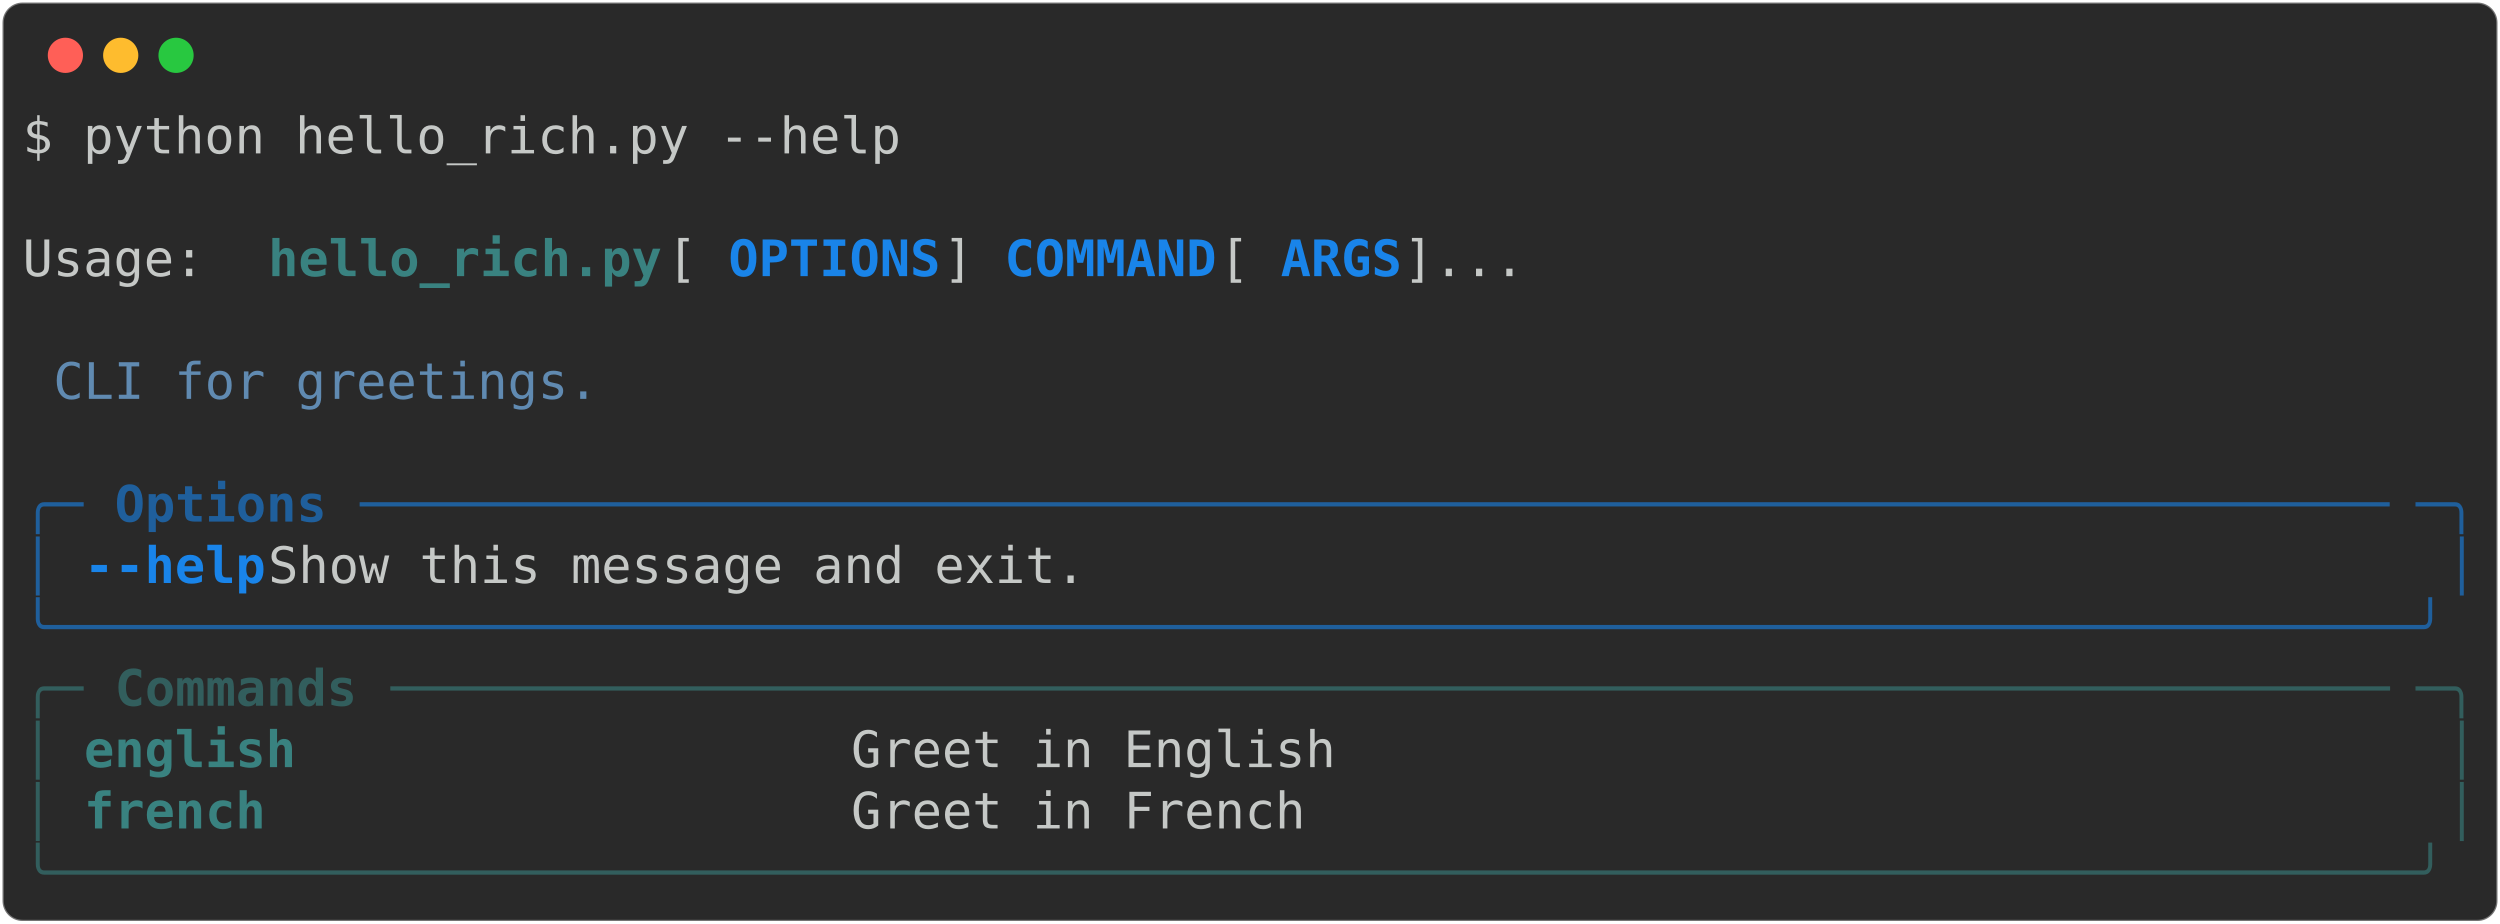
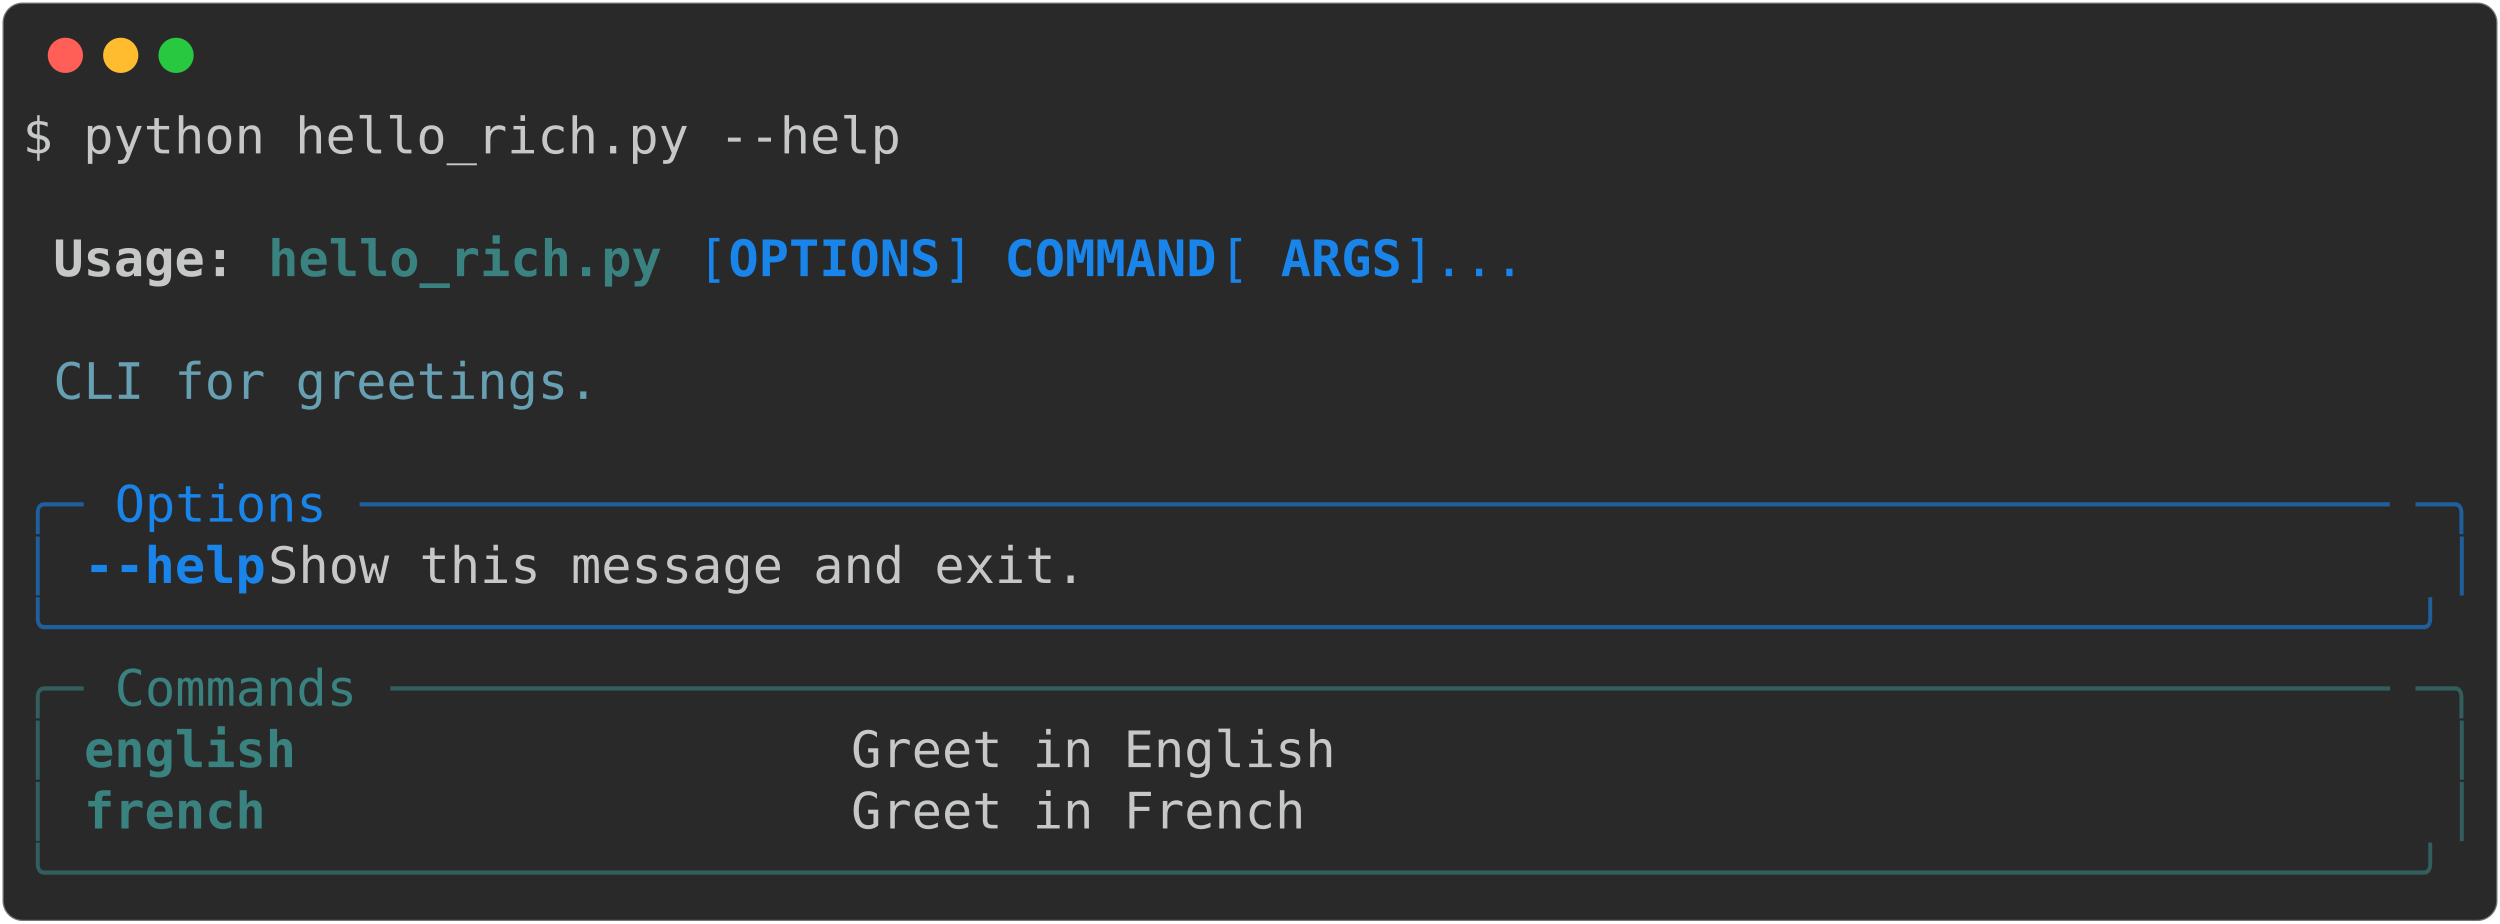
<svg xmlns="http://www.w3.org/2000/svg" class="rich-terminal" viewBox="0 0 994 367.2">
  <style>

    @font-face {
        font-family: "Fira Code";
        src: local("FiraCode-Regular"),
                url("https://cdnjs.cloudflare.com/ajax/libs/firacode/6.2.0/woff2/FiraCode-Regular.woff2") format("woff2"),
                url("https://cdnjs.cloudflare.com/ajax/libs/firacode/6.2.0/woff/FiraCode-Regular.woff") format("woff");
        font-style: normal;
        font-weight: 400;
    }
    @font-face {
        font-family: "Fira Code";
        src: local("FiraCode-Bold"),
                url("https://cdnjs.cloudflare.com/ajax/libs/firacode/6.2.0/woff2/FiraCode-Bold.woff2") format("woff2"),
                url("https://cdnjs.cloudflare.com/ajax/libs/firacode/6.2.0/woff/FiraCode-Bold.woff") format("woff");
        font-style: bold;
        font-weight: 700;
    }

-     .terminal-975480862-matrix {
+     .terminal-3956341886-matrix {
        font-family: Fira Code, monospace;
        font-size: 20px;
        line-height: 24.4px;
        font-variant-east-asian: full-width;
    }

-     .terminal-975480862-title {
+     .terminal-3956341886-title {
        font-size: 18px;
        font-weight: bold;
        font-family: arial;
    }

-     .terminal-975480862-r1 { fill: #c5c8c6 }
- .terminal-975480862-r2 { fill: #398280;font-weight: bold }
- .terminal-975480862-r3 { fill: #1984e9;font-weight: bold }
- .terminal-975480862-r4 { fill: #608ab1 }
- .terminal-975480862-r5 { fill: #1f5f9c }
- .terminal-975480862-r6 { fill: #1f5f9c;font-weight: bold }
- .terminal-975480862-r7 { fill: #325e5d }
- .terminal-975480862-r8 { fill: #325e5d;font-weight: bold }
+     .terminal-3956341886-r1 { fill: #c5c8c6 }
+ .terminal-3956341886-r2 { fill: #c5c8c6;font-weight: bold }
+ .terminal-3956341886-r3 { fill: #398280;font-weight: bold }
+ .terminal-3956341886-r4 { fill: #1984e9 }
+ .terminal-3956341886-r5 { fill: #1984e9;font-weight: bold }
+ .terminal-3956341886-r6 { fill: #68a0b3 }
+ .terminal-3956341886-r7 { fill: #1f5f9c }
+ .terminal-3956341886-r8 { fill: #325e5d }
+ .terminal-3956341886-r9 { fill: #398280 }
    </style>
  <defs>
-     <clipPath id="terminal-975480862-clip-terminal">
+     <clipPath id="terminal-3956341886-clip-terminal">
      <rect x="0" y="0" width="975.0" height="316.2" />
    </clipPath>
-     <clipPath id="terminal-975480862-line-0">
+     <clipPath id="terminal-3956341886-line-0">
      <rect x="0" y="1.5" width="976" height="24.65" />
    </clipPath>
-     <clipPath id="terminal-975480862-line-1">
+     <clipPath id="terminal-3956341886-line-1">
      <rect x="0" y="25.9" width="976" height="24.65" />
    </clipPath>
-     <clipPath id="terminal-975480862-line-2">
+     <clipPath id="terminal-3956341886-line-2">
      <rect x="0" y="50.3" width="976" height="24.65" />
    </clipPath>
-     <clipPath id="terminal-975480862-line-3">
+     <clipPath id="terminal-3956341886-line-3">
      <rect x="0" y="74.7" width="976" height="24.65" />
    </clipPath>
-     <clipPath id="terminal-975480862-line-4">
+     <clipPath id="terminal-3956341886-line-4">
      <rect x="0" y="99.1" width="976" height="24.65" />
    </clipPath>
-     <clipPath id="terminal-975480862-line-5">
+     <clipPath id="terminal-3956341886-line-5">
      <rect x="0" y="123.5" width="976" height="24.65" />
    </clipPath>
-     <clipPath id="terminal-975480862-line-6">
+     <clipPath id="terminal-3956341886-line-6">
      <rect x="0" y="147.9" width="976" height="24.65" />
    </clipPath>
-     <clipPath id="terminal-975480862-line-7">
+     <clipPath id="terminal-3956341886-line-7">
      <rect x="0" y="172.3" width="976" height="24.65" />
    </clipPath>
-     <clipPath id="terminal-975480862-line-8">
+     <clipPath id="terminal-3956341886-line-8">
      <rect x="0" y="196.7" width="976" height="24.65" />
    </clipPath>
-     <clipPath id="terminal-975480862-line-9">
+     <clipPath id="terminal-3956341886-line-9">
      <rect x="0" y="221.1" width="976" height="24.65" />
    </clipPath>
-     <clipPath id="terminal-975480862-line-10">
+     <clipPath id="terminal-3956341886-line-10">
      <rect x="0" y="245.5" width="976" height="24.65" />
    </clipPath>
-     <clipPath id="terminal-975480862-line-11">
+     <clipPath id="terminal-3956341886-line-11">
      <rect x="0" y="269.9" width="976" height="24.65" />
    </clipPath>
  </defs>
  <rect fill="#292929" stroke="rgba(255,255,255,0.35)" stroke-width="1" x="1" y="1" width="992" height="365.2" rx="8" />
  <g transform="translate(26,22)">
    <circle cx="0" cy="0" r="7" fill="#ff5f57" />
    <circle cx="22" cy="0" r="7" fill="#febc2e" />
    <circle cx="44" cy="0" r="7" fill="#28c840" />
  </g>
-   <g transform="translate(9, 41)" clip-path="url(#terminal-975480862-clip-terminal)">
-     <g class="terminal-975480862-matrix">
-       <text class="terminal-975480862-r1" x="0" y="20" textLength="353.8" clip-path="url(#terminal-975480862-line-0)">$ python hello_rich.py --help</text>
-       <text class="terminal-975480862-r1" x="976" y="20" textLength="12.2" clip-path="url(#terminal-975480862-line-0)">
+   <g transform="translate(9, 41)" clip-path="url(#terminal-3956341886-clip-terminal)">
+     <g class="terminal-3956341886-matrix">
+       <text class="terminal-3956341886-r1" x="0" y="20" textLength="353.8" clip-path="url(#terminal-3956341886-line-0)">$ python hello_rich.py --help</text>
+       <text class="terminal-3956341886-r1" x="976" y="20" textLength="12.2" clip-path="url(#terminal-3956341886-line-0)">
</text>
-       <text class="terminal-975480862-r1" x="976" y="44.4" textLength="12.2" clip-path="url(#terminal-975480862-line-1)">
+       <text class="terminal-3956341886-r1" x="976" y="44.4" textLength="12.2" clip-path="url(#terminal-3956341886-line-1)">
</text>
-       <text class="terminal-975480862-r1" x="0" y="68.8" textLength="97.6" clip-path="url(#terminal-975480862-line-2)"> Usage: </text>
-       <text class="terminal-975480862-r2" x="97.6" y="68.8" textLength="158.6" clip-path="url(#terminal-975480862-line-2)">hello_rich.py</text>
-       <text class="terminal-975480862-r1" x="256.2" y="68.8" textLength="24.4" clip-path="url(#terminal-975480862-line-2)"> [</text>
-       <text class="terminal-975480862-r3" x="280.6" y="68.8" textLength="85.4" clip-path="url(#terminal-975480862-line-2)">OPTIONS</text>
-       <text class="terminal-975480862-r1" x="366" y="68.8" textLength="24.4" clip-path="url(#terminal-975480862-line-2)">] </text>
-       <text class="terminal-975480862-r3" x="390.4" y="68.8" textLength="85.4" clip-path="url(#terminal-975480862-line-2)">COMMAND</text>
-       <text class="terminal-975480862-r1" x="475.8" y="68.8" textLength="24.4" clip-path="url(#terminal-975480862-line-2)"> [</text>
-       <text class="terminal-975480862-r3" x="500.2" y="68.8" textLength="48.8" clip-path="url(#terminal-975480862-line-2)">ARGS</text>
-       <text class="terminal-975480862-r1" x="549" y="68.8" textLength="427" clip-path="url(#terminal-975480862-line-2)">]...                               </text>
-       <text class="terminal-975480862-r1" x="976" y="68.8" textLength="12.2" clip-path="url(#terminal-975480862-line-2)">
+       <text class="terminal-3956341886-r2" x="12.2" y="68.8" textLength="73.2" clip-path="url(#terminal-3956341886-line-2)">Usage:</text>
+       <text class="terminal-3956341886-r3" x="97.6" y="68.8" textLength="158.6" clip-path="url(#terminal-3956341886-line-2)">hello_rich.py</text>
+       <text class="terminal-3956341886-r4" x="268.4" y="68.8" textLength="12.2" clip-path="url(#terminal-3956341886-line-2)">[</text>
+       <text class="terminal-3956341886-r5" x="280.6" y="68.8" textLength="85.4" clip-path="url(#terminal-3956341886-line-2)">OPTIONS</text>
+       <text class="terminal-3956341886-r4" x="366" y="68.8" textLength="24.4" clip-path="url(#terminal-3956341886-line-2)">] </text>
+       <text class="terminal-3956341886-r5" x="390.4" y="68.8" textLength="85.4" clip-path="url(#terminal-3956341886-line-2)">COMMAND</text>
+       <text class="terminal-3956341886-r4" x="475.8" y="68.8" textLength="24.4" clip-path="url(#terminal-3956341886-line-2)"> [</text>
+       <text class="terminal-3956341886-r5" x="500.2" y="68.8" textLength="48.8" clip-path="url(#terminal-3956341886-line-2)">ARGS</text>
+       <text class="terminal-3956341886-r4" x="549" y="68.8" textLength="48.8" clip-path="url(#terminal-3956341886-line-2)">]...</text>
+       <text class="terminal-3956341886-r1" x="976" y="68.8" textLength="12.2" clip-path="url(#terminal-3956341886-line-2)">
</text>
-       <text class="terminal-975480862-r1" x="976" y="93.2" textLength="12.2" clip-path="url(#terminal-975480862-line-3)">
+       <text class="terminal-3956341886-r1" x="976" y="93.2" textLength="12.2" clip-path="url(#terminal-3956341886-line-3)">
</text>
-       <text class="terminal-975480862-r4" x="12.2" y="117.6" textLength="219.6" clip-path="url(#terminal-975480862-line-4)">CLI for greetings.</text>
-       <text class="terminal-975480862-r1" x="976" y="117.6" textLength="12.2" clip-path="url(#terminal-975480862-line-4)">
+       <text class="terminal-3956341886-r6" x="12.2" y="117.6" textLength="219.6" clip-path="url(#terminal-3956341886-line-4)">CLI for greetings.</text>
+       <text class="terminal-3956341886-r1" x="976" y="117.6" textLength="12.2" clip-path="url(#terminal-3956341886-line-4)">
</text>
-       <text class="terminal-975480862-r1" x="976" y="142" textLength="12.2" clip-path="url(#terminal-975480862-line-5)">
+       <text class="terminal-3956341886-r1" x="976" y="142" textLength="12.2" clip-path="url(#terminal-3956341886-line-5)">
</text>
-       <text class="terminal-975480862-r5" x="0" y="166.4" textLength="24.4" clip-path="url(#terminal-975480862-line-6)">╭─</text>
-       <text class="terminal-975480862-r6" x="36.6" y="166.4" textLength="85.4" clip-path="url(#terminal-975480862-line-6)">Options</text>
-       <text class="terminal-975480862-r5" x="134.2" y="166.4" textLength="817.4" clip-path="url(#terminal-975480862-line-6)">───────────────────────────────────────────────────────────────────</text>
-       <text class="terminal-975480862-r5" x="951.6" y="166.4" textLength="24.4" clip-path="url(#terminal-975480862-line-6)">─╮</text>
-       <text class="terminal-975480862-r1" x="976" y="166.4" textLength="12.2" clip-path="url(#terminal-975480862-line-6)">
+       <text class="terminal-3956341886-r7" x="0" y="166.4" textLength="24.4" clip-path="url(#terminal-3956341886-line-6)">╭─</text>
+       <text class="terminal-3956341886-r4" x="36.6" y="166.4" textLength="85.4" clip-path="url(#terminal-3956341886-line-6)">Options</text>
+       <text class="terminal-3956341886-r7" x="134.2" y="166.4" textLength="817.4" clip-path="url(#terminal-3956341886-line-6)">───────────────────────────────────────────────────────────────────</text>
+       <text class="terminal-3956341886-r7" x="951.6" y="166.4" textLength="24.4" clip-path="url(#terminal-3956341886-line-6)">─╮</text>
+       <text class="terminal-3956341886-r1" x="976" y="166.4" textLength="12.2" clip-path="url(#terminal-3956341886-line-6)">
</text>
-       <text class="terminal-975480862-r5" x="0" y="190.8" textLength="12.2" clip-path="url(#terminal-975480862-line-7)">│</text>
-       <text class="terminal-975480862-r3" x="24.4" y="190.8" textLength="73.2" clip-path="url(#terminal-975480862-line-7)">--help</text>
-       <text class="terminal-975480862-r1" x="97.6" y="190.8" textLength="866.2" clip-path="url(#terminal-975480862-line-7)">  Show this message and exit.                                          </text>
-       <text class="terminal-975480862-r5" x="963.8" y="190.8" textLength="12.2" clip-path="url(#terminal-975480862-line-7)">│</text>
-       <text class="terminal-975480862-r1" x="976" y="190.8" textLength="12.2" clip-path="url(#terminal-975480862-line-7)">
+       <text class="terminal-3956341886-r7" x="0" y="190.8" textLength="12.2" clip-path="url(#terminal-3956341886-line-7)">│</text>
+       <text class="terminal-3956341886-r5" x="24.4" y="190.8" textLength="73.2" clip-path="url(#terminal-3956341886-line-7)">--help</text>
+       <text class="terminal-3956341886-r1" x="97.6" y="190.8" textLength="866.2" clip-path="url(#terminal-3956341886-line-7)">  Show this message and exit.                                          </text>
+       <text class="terminal-3956341886-r7" x="963.8" y="190.8" textLength="12.2" clip-path="url(#terminal-3956341886-line-7)">│</text>
+       <text class="terminal-3956341886-r1" x="976" y="190.8" textLength="12.2" clip-path="url(#terminal-3956341886-line-7)">
</text>
-       <text class="terminal-975480862-r5" x="0" y="215.2" textLength="976" clip-path="url(#terminal-975480862-line-8)">╰──────────────────────────────────────────────────────────────────────────────╯</text>
-       <text class="terminal-975480862-r1" x="976" y="215.2" textLength="12.2" clip-path="url(#terminal-975480862-line-8)">
+       <text class="terminal-3956341886-r7" x="0" y="215.2" textLength="976" clip-path="url(#terminal-3956341886-line-8)">╰──────────────────────────────────────────────────────────────────────────────╯</text>
+       <text class="terminal-3956341886-r1" x="976" y="215.2" textLength="12.2" clip-path="url(#terminal-3956341886-line-8)">
</text>
-       <text class="terminal-975480862-r7" x="0" y="239.6" textLength="24.4" clip-path="url(#terminal-975480862-line-9)">╭─</text>
-       <text class="terminal-975480862-r8" x="36.6" y="239.6" textLength="97.6" clip-path="url(#terminal-975480862-line-9)">Commands</text>
-       <text class="terminal-975480862-r7" x="146.4" y="239.6" textLength="805.2" clip-path="url(#terminal-975480862-line-9)">──────────────────────────────────────────────────────────────────</text>
-       <text class="terminal-975480862-r7" x="951.6" y="239.6" textLength="24.4" clip-path="url(#terminal-975480862-line-9)">─╮</text>
-       <text class="terminal-975480862-r1" x="976" y="239.6" textLength="12.2" clip-path="url(#terminal-975480862-line-9)">
+       <text class="terminal-3956341886-r8" x="0" y="239.6" textLength="24.4" clip-path="url(#terminal-3956341886-line-9)">╭─</text>
+       <text class="terminal-3956341886-r9" x="36.6" y="239.6" textLength="97.6" clip-path="url(#terminal-3956341886-line-9)">Commands</text>
+       <text class="terminal-3956341886-r8" x="146.4" y="239.6" textLength="805.2" clip-path="url(#terminal-3956341886-line-9)">──────────────────────────────────────────────────────────────────</text>
+       <text class="terminal-3956341886-r8" x="951.6" y="239.6" textLength="24.4" clip-path="url(#terminal-3956341886-line-9)">─╮</text>
+       <text class="terminal-3956341886-r1" x="976" y="239.6" textLength="12.2" clip-path="url(#terminal-3956341886-line-9)">
</text>
-       <text class="terminal-975480862-r7" x="0" y="264" textLength="12.2" clip-path="url(#terminal-975480862-line-10)">│</text>
-       <text class="terminal-975480862-r2" x="24.4" y="264" textLength="292.8" clip-path="url(#terminal-975480862-line-10)">english                 </text>
-       <text class="terminal-975480862-r1" x="329.4" y="264" textLength="634.4" clip-path="url(#terminal-975480862-line-10)"> Greet in English                                   </text>
-       <text class="terminal-975480862-r7" x="963.8" y="264" textLength="12.2" clip-path="url(#terminal-975480862-line-10)">│</text>
-       <text class="terminal-975480862-r1" x="976" y="264" textLength="12.2" clip-path="url(#terminal-975480862-line-10)">
+       <text class="terminal-3956341886-r8" x="0" y="264" textLength="12.2" clip-path="url(#terminal-3956341886-line-10)">│</text>
+       <text class="terminal-3956341886-r3" x="24.4" y="264" textLength="292.8" clip-path="url(#terminal-3956341886-line-10)">english                 </text>
+       <text class="terminal-3956341886-r1" x="329.4" y="264" textLength="634.4" clip-path="url(#terminal-3956341886-line-10)"> Greet in English                                   </text>
+       <text class="terminal-3956341886-r8" x="963.8" y="264" textLength="12.2" clip-path="url(#terminal-3956341886-line-10)">│</text>
+       <text class="terminal-3956341886-r1" x="976" y="264" textLength="12.2" clip-path="url(#terminal-3956341886-line-10)">
</text>
-       <text class="terminal-975480862-r7" x="0" y="288.4" textLength="12.2" clip-path="url(#terminal-975480862-line-11)">│</text>
-       <text class="terminal-975480862-r2" x="24.4" y="288.4" textLength="292.8" clip-path="url(#terminal-975480862-line-11)">french                  </text>
-       <text class="terminal-975480862-r1" x="329.4" y="288.4" textLength="634.4" clip-path="url(#terminal-975480862-line-11)"> Greet in French                                    </text>
-       <text class="terminal-975480862-r7" x="963.8" y="288.4" textLength="12.2" clip-path="url(#terminal-975480862-line-11)">│</text>
-       <text class="terminal-975480862-r1" x="976" y="288.4" textLength="12.2" clip-path="url(#terminal-975480862-line-11)">
+       <text class="terminal-3956341886-r8" x="0" y="288.4" textLength="12.2" clip-path="url(#terminal-3956341886-line-11)">│</text>
+       <text class="terminal-3956341886-r3" x="24.4" y="288.4" textLength="292.8" clip-path="url(#terminal-3956341886-line-11)">french                  </text>
+       <text class="terminal-3956341886-r1" x="329.4" y="288.4" textLength="634.4" clip-path="url(#terminal-3956341886-line-11)"> Greet in French                                    </text>
+       <text class="terminal-3956341886-r8" x="963.8" y="288.4" textLength="12.2" clip-path="url(#terminal-3956341886-line-11)">│</text>
+       <text class="terminal-3956341886-r1" x="976" y="288.4" textLength="12.2" clip-path="url(#terminal-3956341886-line-11)">
</text>
-       <text class="terminal-975480862-r7" x="0" y="312.8" textLength="976" clip-path="url(#terminal-975480862-line-12)">╰──────────────────────────────────────────────────────────────────────────────╯</text>
-       <text class="terminal-975480862-r1" x="976" y="312.8" textLength="12.2" clip-path="url(#terminal-975480862-line-12)">
+       <text class="terminal-3956341886-r8" x="0" y="312.8" textLength="976" clip-path="url(#terminal-3956341886-line-12)">╰──────────────────────────────────────────────────────────────────────────────╯</text>
+       <text class="terminal-3956341886-r1" x="976" y="312.8" textLength="12.2" clip-path="url(#terminal-3956341886-line-12)">
</text>
    </g>
  </g>
</svg>
